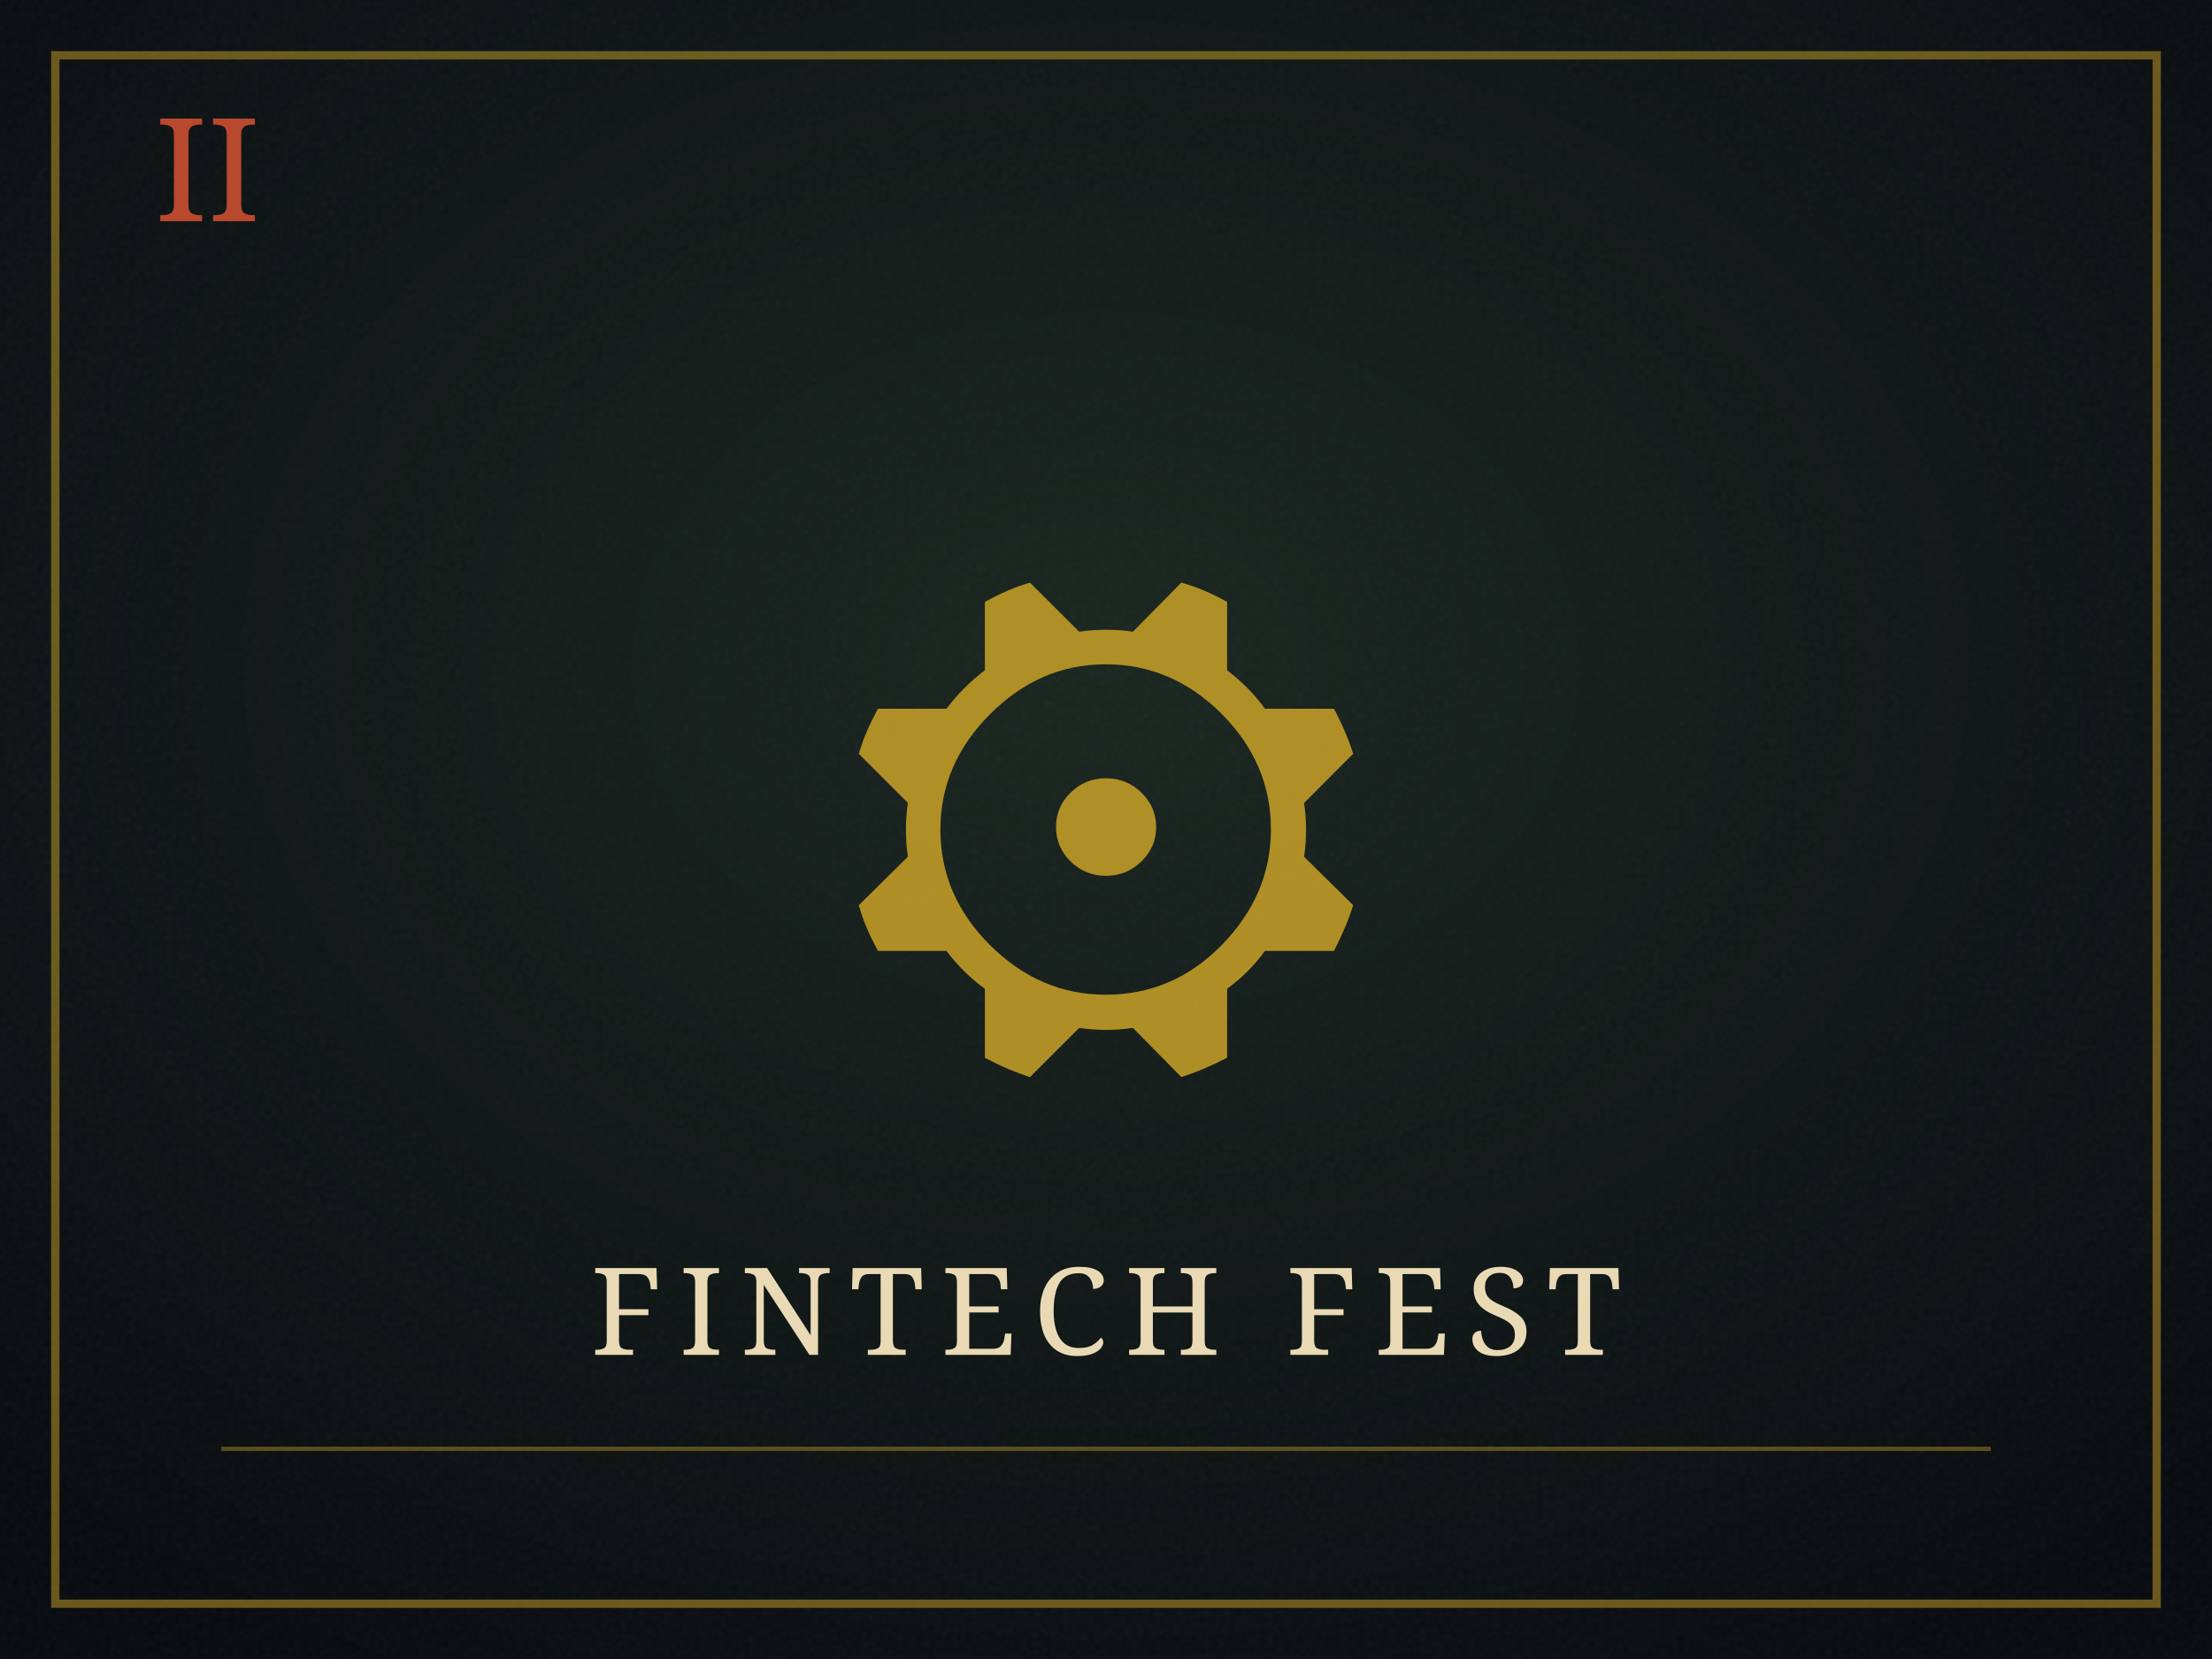
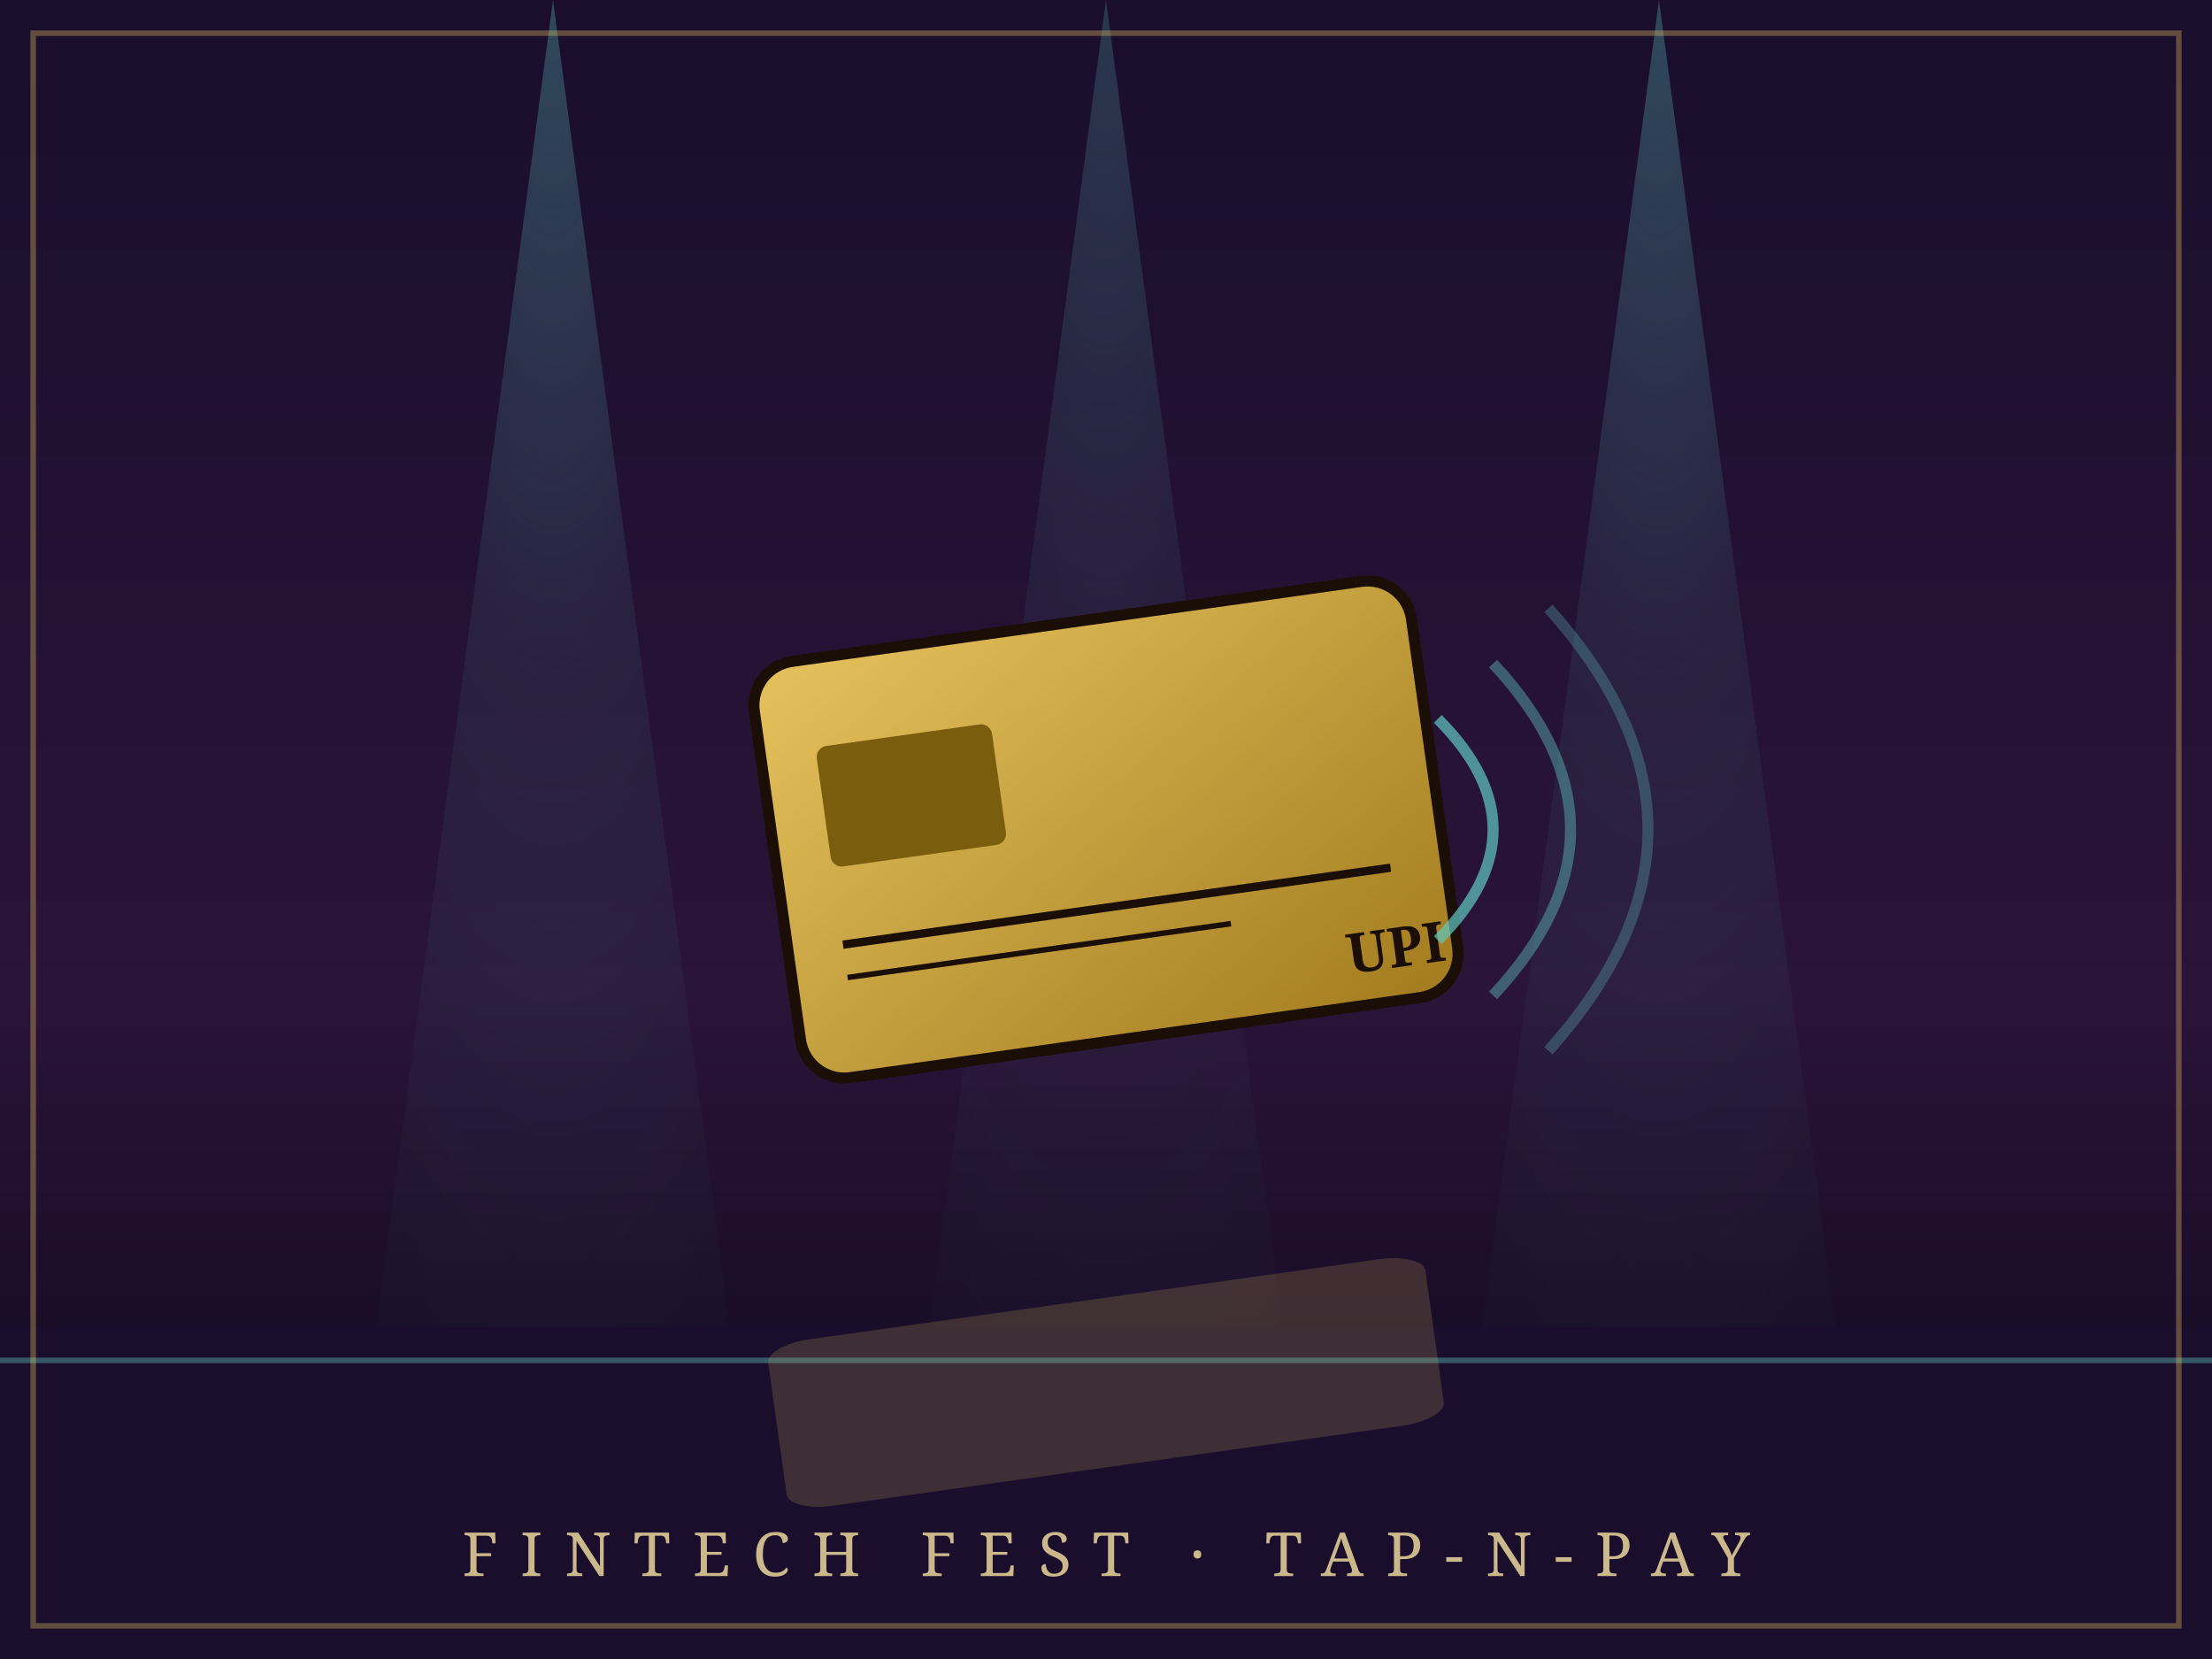
<svg xmlns="http://www.w3.org/2000/svg" viewBox="0 0 400 300">
  <defs>
-     <radialGradient id="g2" cx="50%" cy="40%" r="70%">
-       <stop offset="0%" stop-color="#1a2620" />
-       <stop offset="100%" stop-color="#070a0e" />
+     <linearGradient id="bg2" x1="0" y1="0" x2="0" y2="1">
+       <stop offset="0%" stop-color="#1a0e2c" />
+       <stop offset="60%" stop-color="#2a1438" />
+       <stop offset="100%" stop-color="#0a0518" />
+     </linearGradient>
+     <radialGradient id="spot2" cx="50%" cy="0%" r="100%">
+       <stop offset="0%" stop-color="rgba(95,199,194,.45)" />
+       <stop offset="40%" stop-color="rgba(95,199,194,.12)" />
+       <stop offset="100%" stop-color="rgba(95,199,194,0)" />
    </radialGradient>
-     <filter id="n2">
-       <feTurbulence type="fractalNoise" baseFrequency="0.9" numOctaves="2" />
-       <feColorMatrix type="saturate" values="0" />
-     </filter>
+     <linearGradient id="card2" x1="0" y1="0" x2="1" y2="1">
+       <stop offset="0%" stop-color="#e6c25e" />
+       <stop offset="100%" stop-color="#a17b1d" />
+     </linearGradient>
  </defs>
-   <rect width="400" height="300" fill="url(#g2)" />
-   <rect width="400" height="300" fill="#000" opacity="0.04" filter="url(#n2)" />
-   <rect x="10" y="10" width="380" height="280" fill="none" stroke="#c9a227" stroke-width="1.5" opacity="0.5" />
-   <text x="200" y="150" font-size="120" text-anchor="middle" dominant-baseline="central" fill="#c9a227" opacity="0.85">⚙</text>
-   <text x="200" y="245" font-size="22" letter-spacing="3" text-anchor="middle" fill="#e9dab5" font-family="Georgia, serif">FINTECH FEST</text>
-   <text x="28" y="40" font-size="26" fill="#b8482e" font-family="Georgia, serif">II</text>
-   <line x1="40" y1="262" x2="360" y2="262" stroke="#c9a227" stroke-width="0.8" opacity="0.4" />
+   <rect width="400" height="300" fill="url(#bg2)" />
+   <polygon points="100,0 60,300 140,300" fill="url(#spot2)" opacity="0.7" />
+   <polygon points="300,0 260,300 340,300" fill="url(#spot2)" opacity="0.7" />
+   <polygon points="200,0 160,300 240,300" fill="url(#spot2)" opacity="0.5" />
+   <rect x="0" y="240" width="400" height="60" fill="#1a0e2c" />
+   <line x1="0" y1="246" x2="400" y2="246" stroke="rgba(95,199,194,.4)" stroke-width="1" />
+   <g transform="translate(200 150) rotate(-8)">
+     <rect x="-60" y="-38" width="120" height="76" rx="8" fill="url(#card2)" stroke="#1a0e07" stroke-width="2" />
+     <rect x="-50" y="-22" width="32" height="22" rx="2" fill="#7a5e0e" />
+     <line x1="-50" y1="14" x2="50" y2="14" stroke="#1a0e07" stroke-width="1.5" />
+     <line x1="-50" y1="20" x2="20" y2="20" stroke="#1a0e07" stroke-width="1" />
+     <text x="40" y="32" font-family="serif" font-size="10" fill="#1a0e07" font-weight="bold">UPI</text>
+   </g>
+   <g fill="none" stroke="#5fc7c2" stroke-width="2" opacity="0.7">
+     <path d="M260 130 Q280 150 260 170" />
+     <path d="M270 120 Q298 150 270 180" opacity="0.6" />
+     <path d="M280 110 Q316 150 280 190" opacity="0.4" />
+   </g>
+   <g transform="translate(200 250) rotate(-8) scale(1 -0.4)" opacity="0.18">
+     <rect x="-60" y="-38" width="120" height="76" rx="8" fill="#e6c25e" />
+   </g>
+   <text x="200" y="285" font-family="serif" font-size="11" letter-spacing="4" text-anchor="middle" fill="#cbb98c">FINTECH FEST · TAP-N-PAY</text>
+   <rect x="6" y="6" width="388" height="288" fill="none" stroke="rgba(230,194,94,.35)" stroke-width="1" />
</svg>
